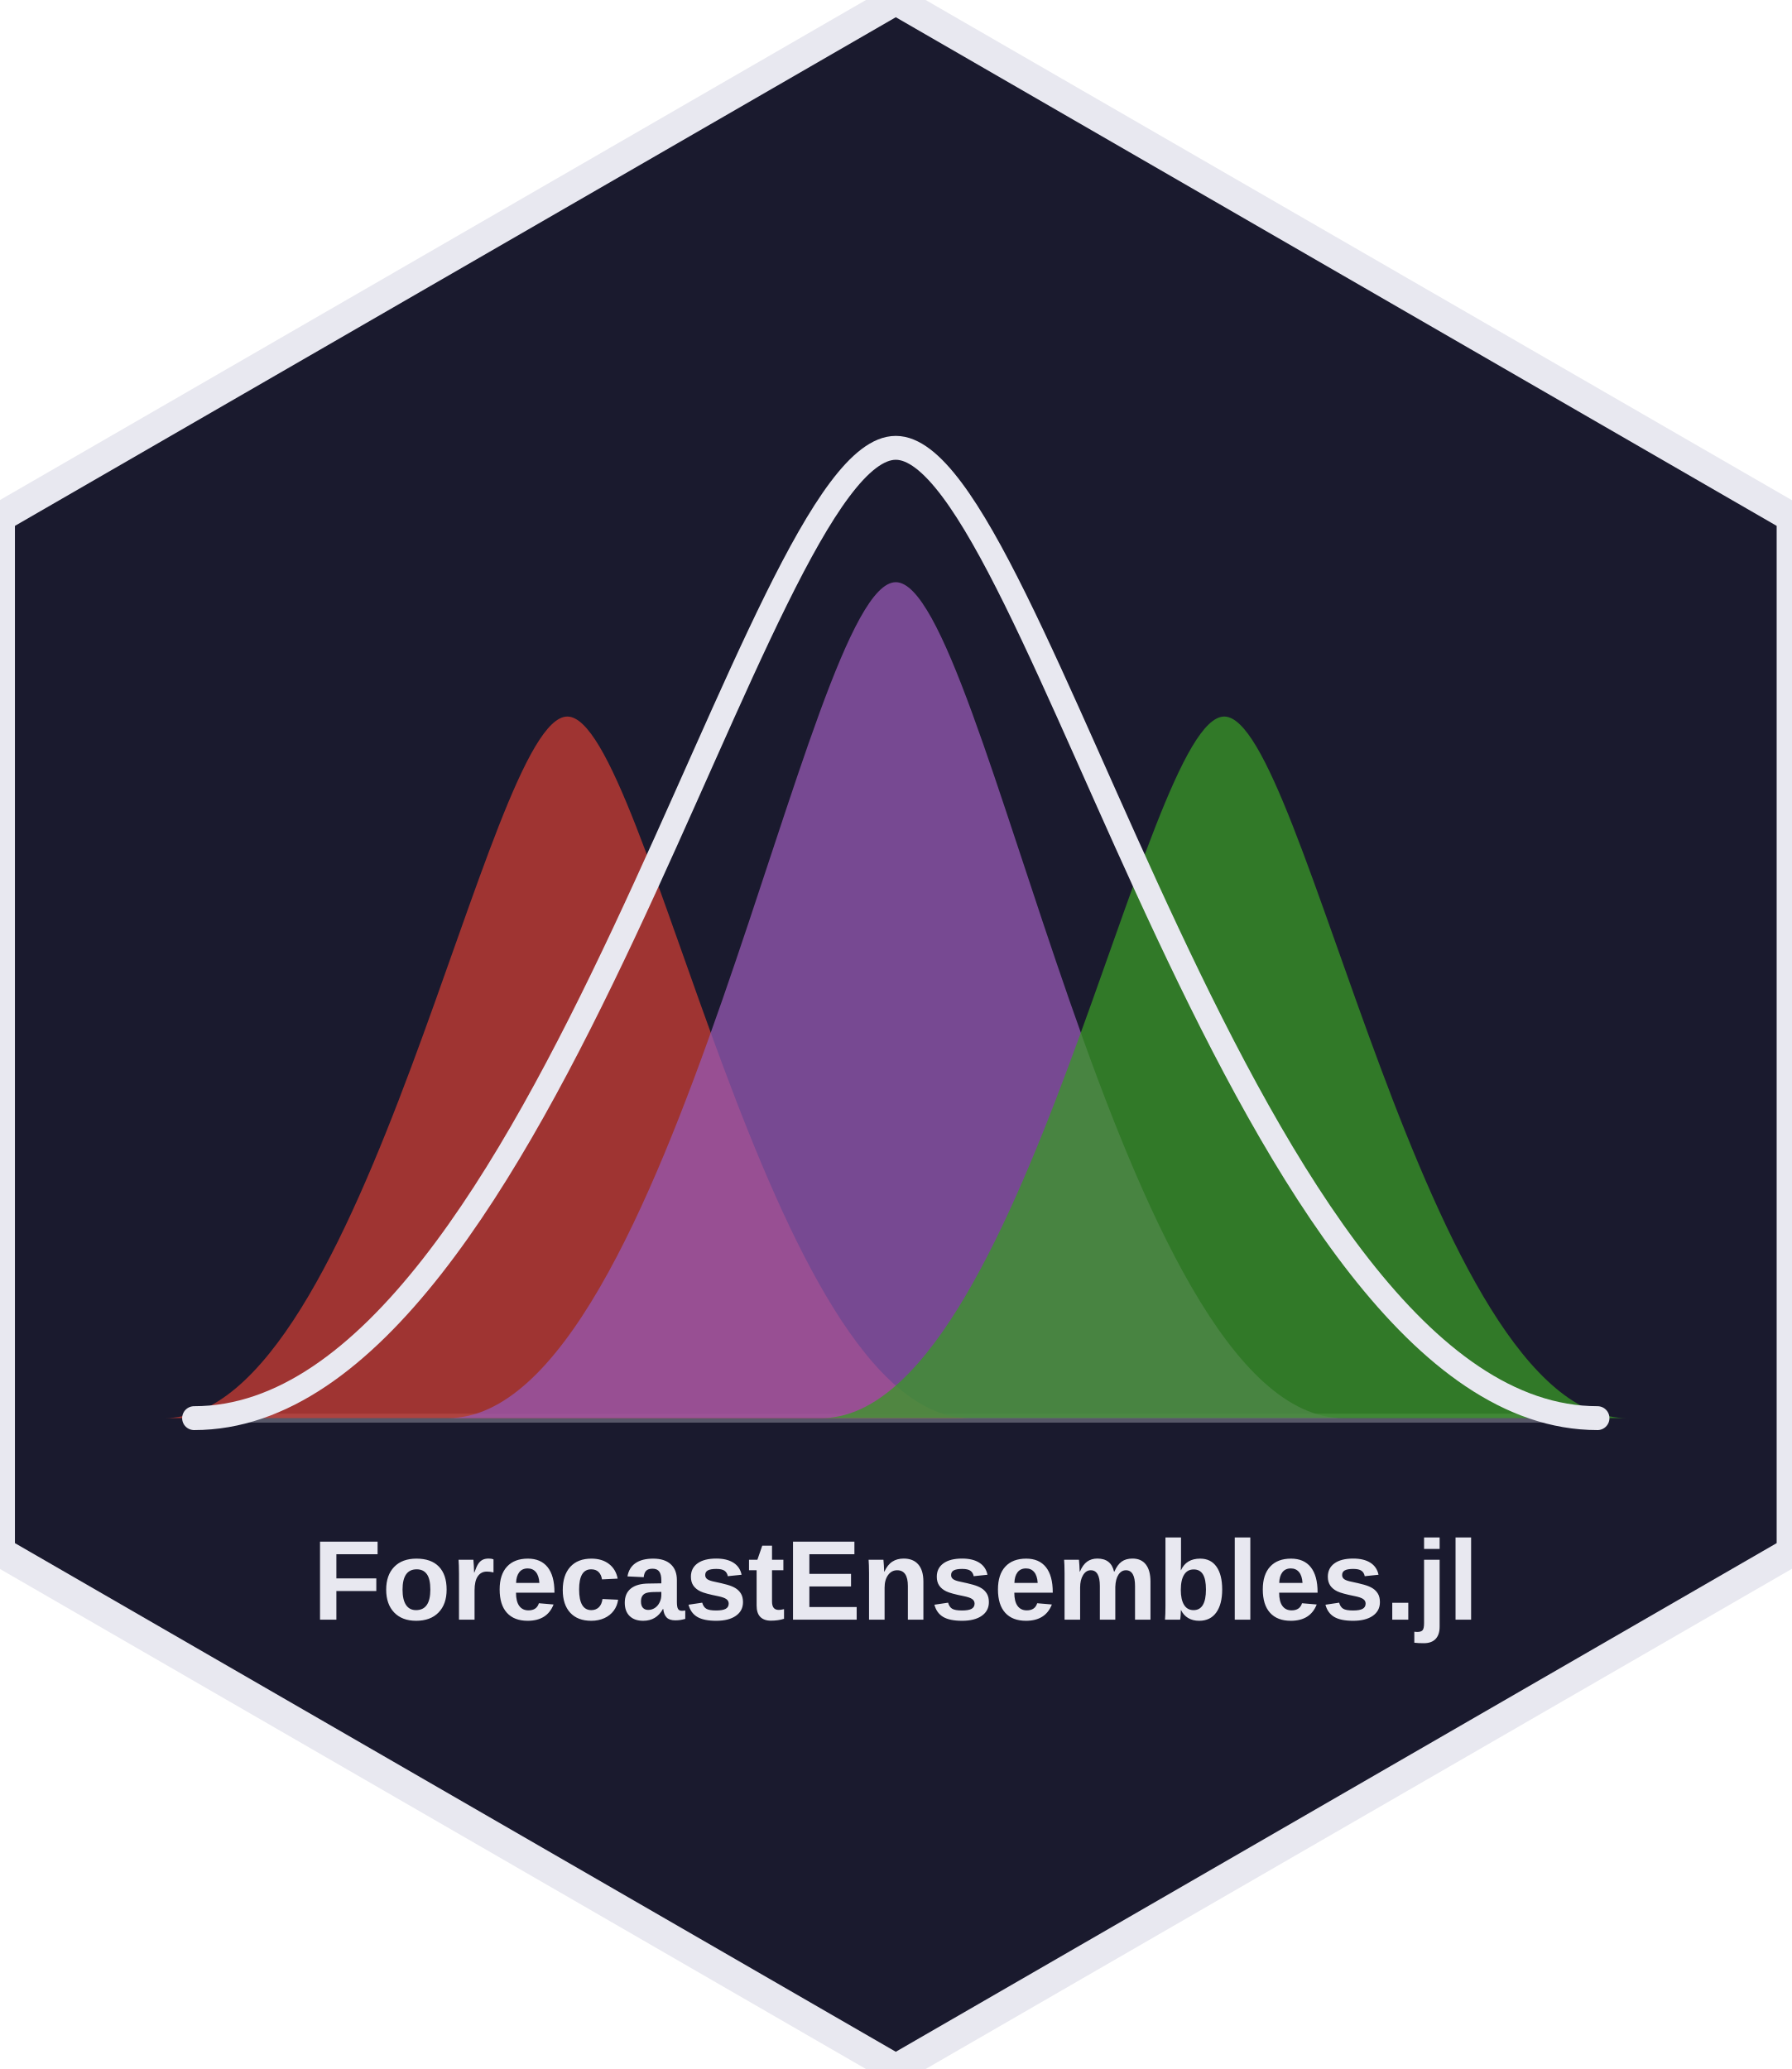
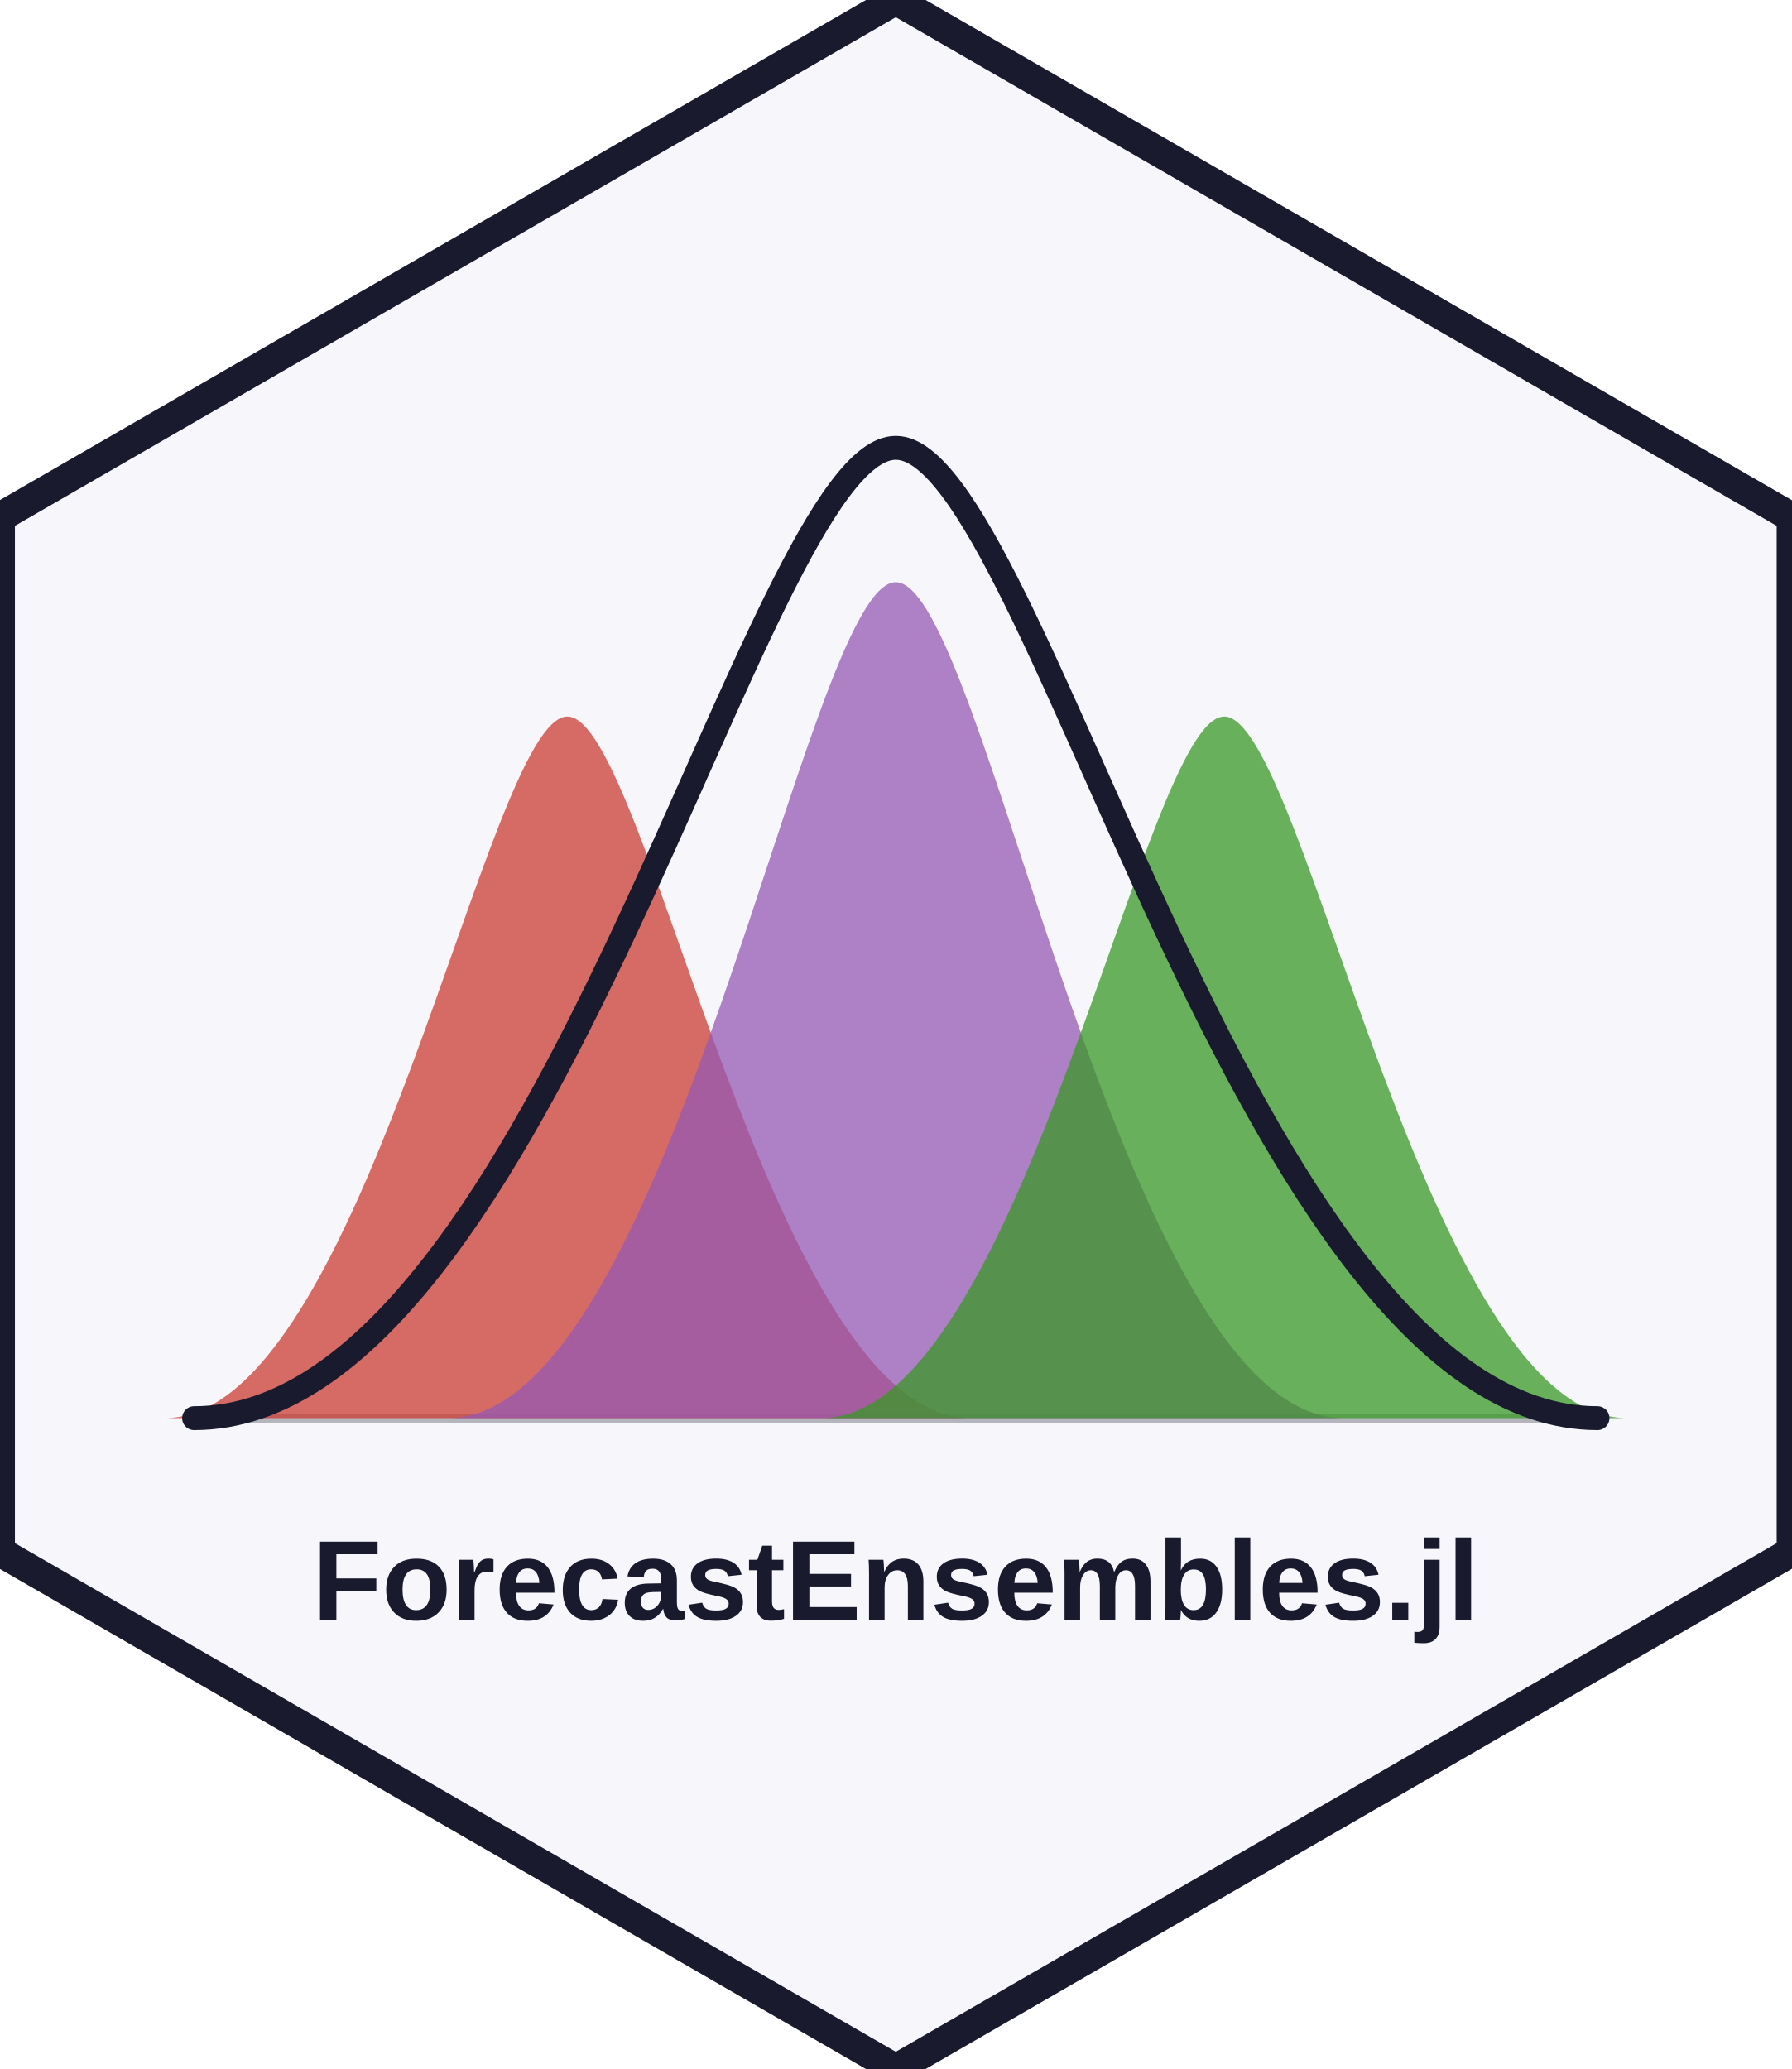
<svg xmlns="http://www.w3.org/2000/svg" width="1200" height="1386" viewBox="0 0 1200 1386" role="img" aria-label="ForecastEnsembles.jl logo">
-   <path d="M 600 0 L 0 346.5 L 0 1039.5 L 600 1386 L 1200 1039.5 L 1200 346.5 Z" fill="#1a1a2e" stroke="#e8e8f0" stroke-width="20" stroke-linejoin="miter" />
-   <line x1="130" y1="950" x2="1070" y2="950" stroke="#e8e8f0" stroke-opacity="0.3" stroke-width="6" />
+   <path d="M 600 0 L 0 346.5 L 0 1039.5 L 600 1386 L 1200 1039.5 L 1200 346.5 Z" fill="#f7f7fb" stroke="#1a1a2e" stroke-width="20" stroke-linejoin="miter" />
+   <line x1="130" y1="950" x2="1070" y2="950" stroke="#1a1a2e" stroke-opacity="0.3" stroke-width="6" />
  <g fill-opacity="0.75" stroke-linejoin="round">
    <path d="M110 950 C245 950 326 480 380 480 C434 480 515 950 650 950 Z" fill="#cb3c33" />
    <path d="M300 950 C450 950 540 390 600 390 C660 390 750 950 900 950 Z" fill="#9558b2" />
    <path d="M550 950 C685 950 766 480 820 480 C874 480 955 950 1090 950 Z" fill="#389826" />
  </g>
-   <path d="M130 950 C365 950 506 300 600 300 C694 300 835 950 1070 950" fill="none" stroke="#e8e8f0" stroke-width="16" stroke-linecap="round" stroke-linejoin="round" />
-   <text x="600" y="1085" text-anchor="middle" font-family="'Helvetica Neue', Arial, sans-serif" font-size="76" font-weight="700" fill="#e8e8f0">ForecastEnsembles.jl</text>
+   <path d="M130 950 C365 950 506 300 600 300 C694 300 835 950 1070 950" fill="none" stroke="#1a1a2e" stroke-width="16" stroke-linecap="round" stroke-linejoin="round" />
+   <text x="600" y="1085" text-anchor="middle" font-family="'Helvetica Neue', Arial, sans-serif" font-size="76" font-weight="700" fill="#1a1a2e">ForecastEnsembles.jl</text>
</svg>
